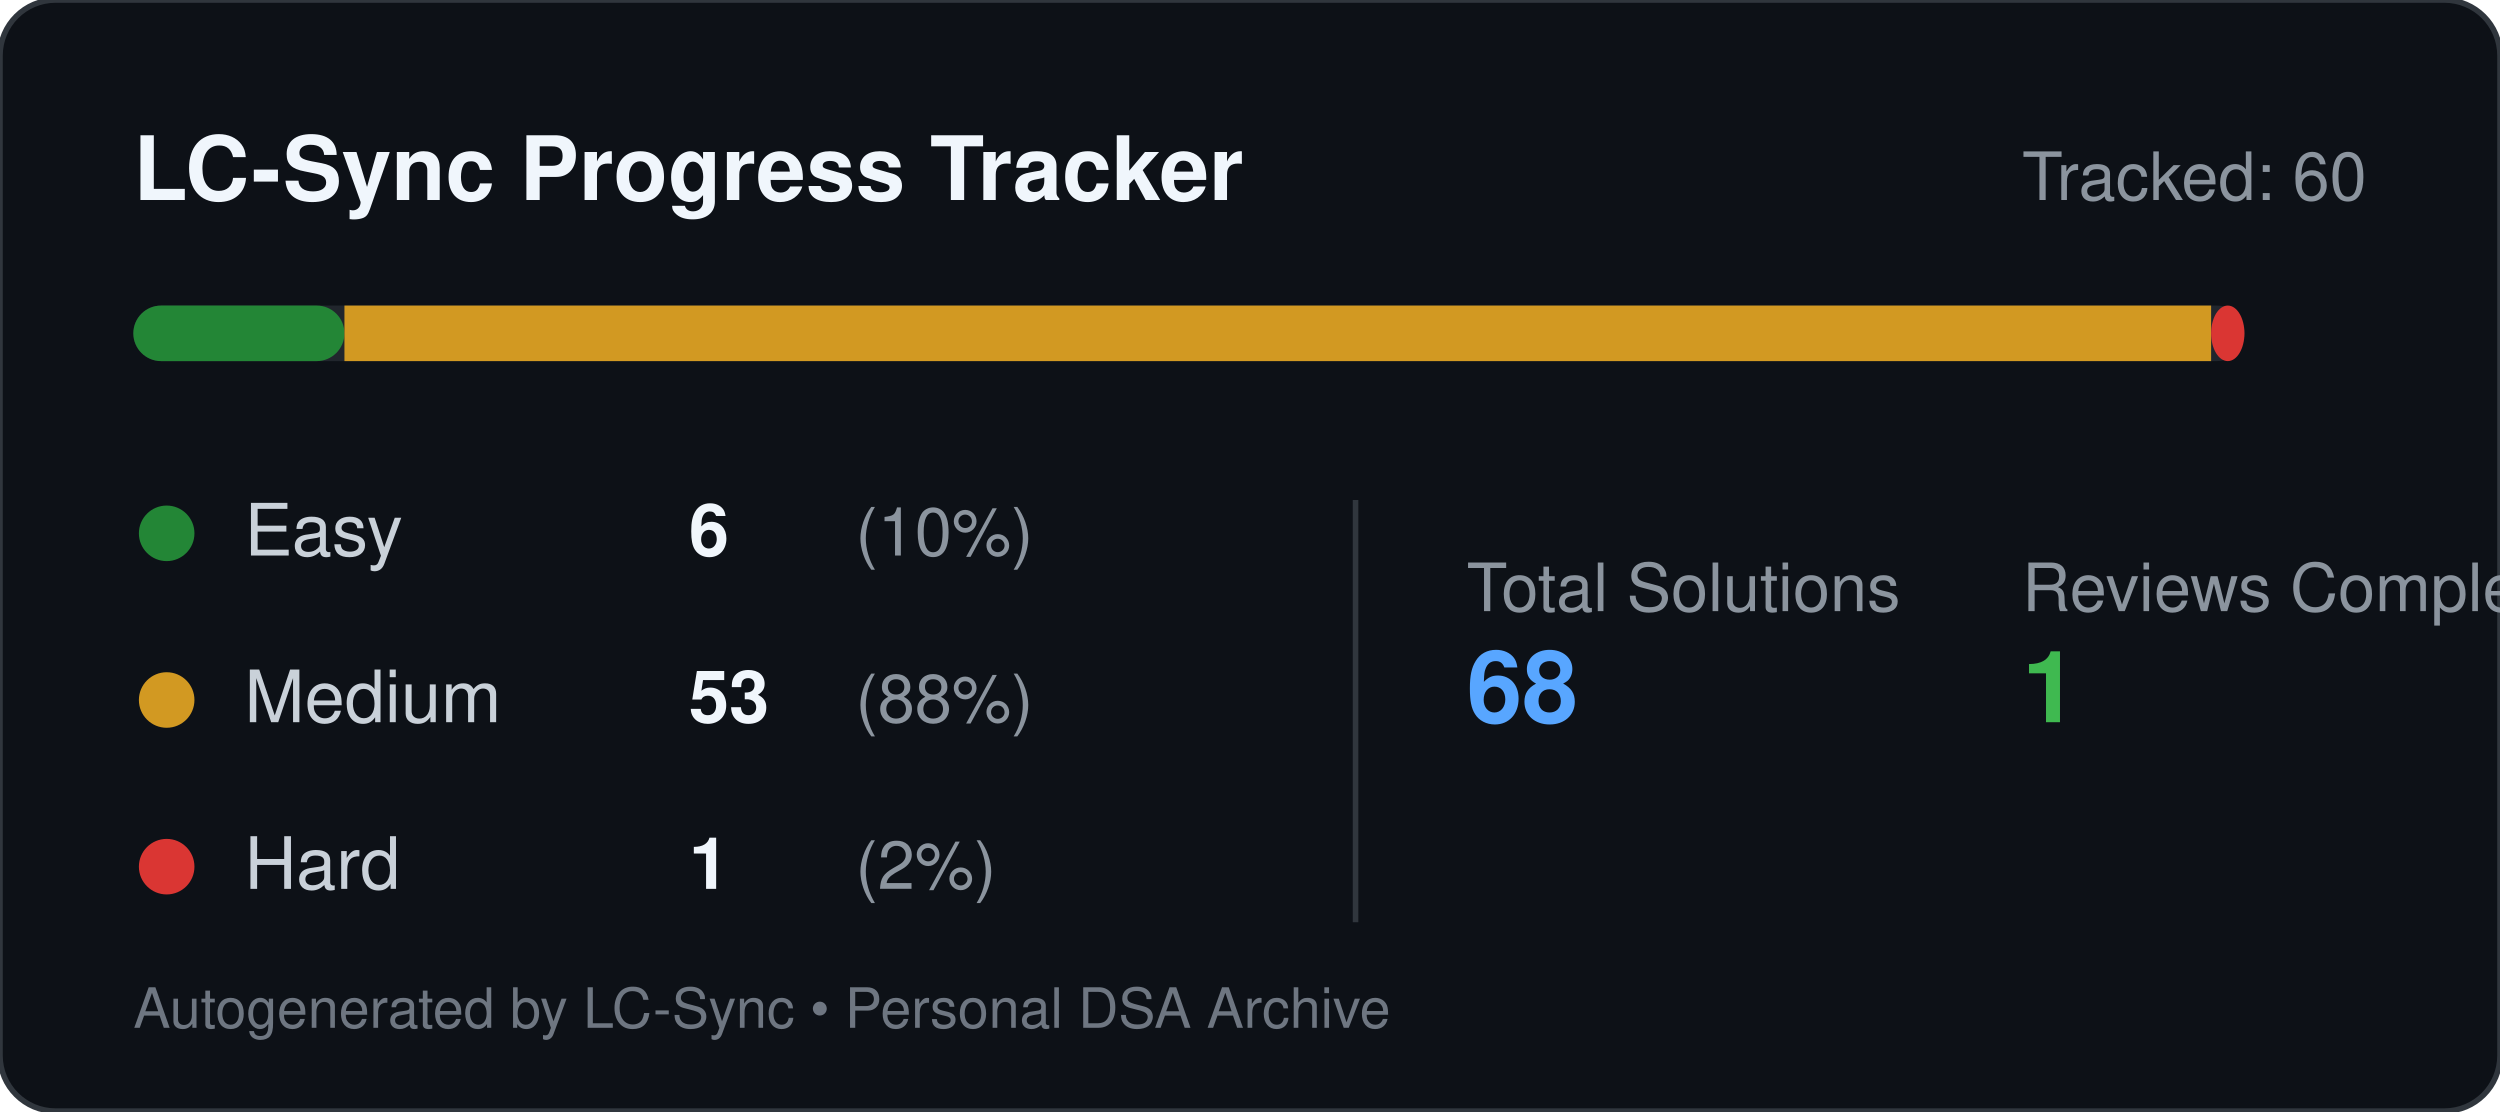
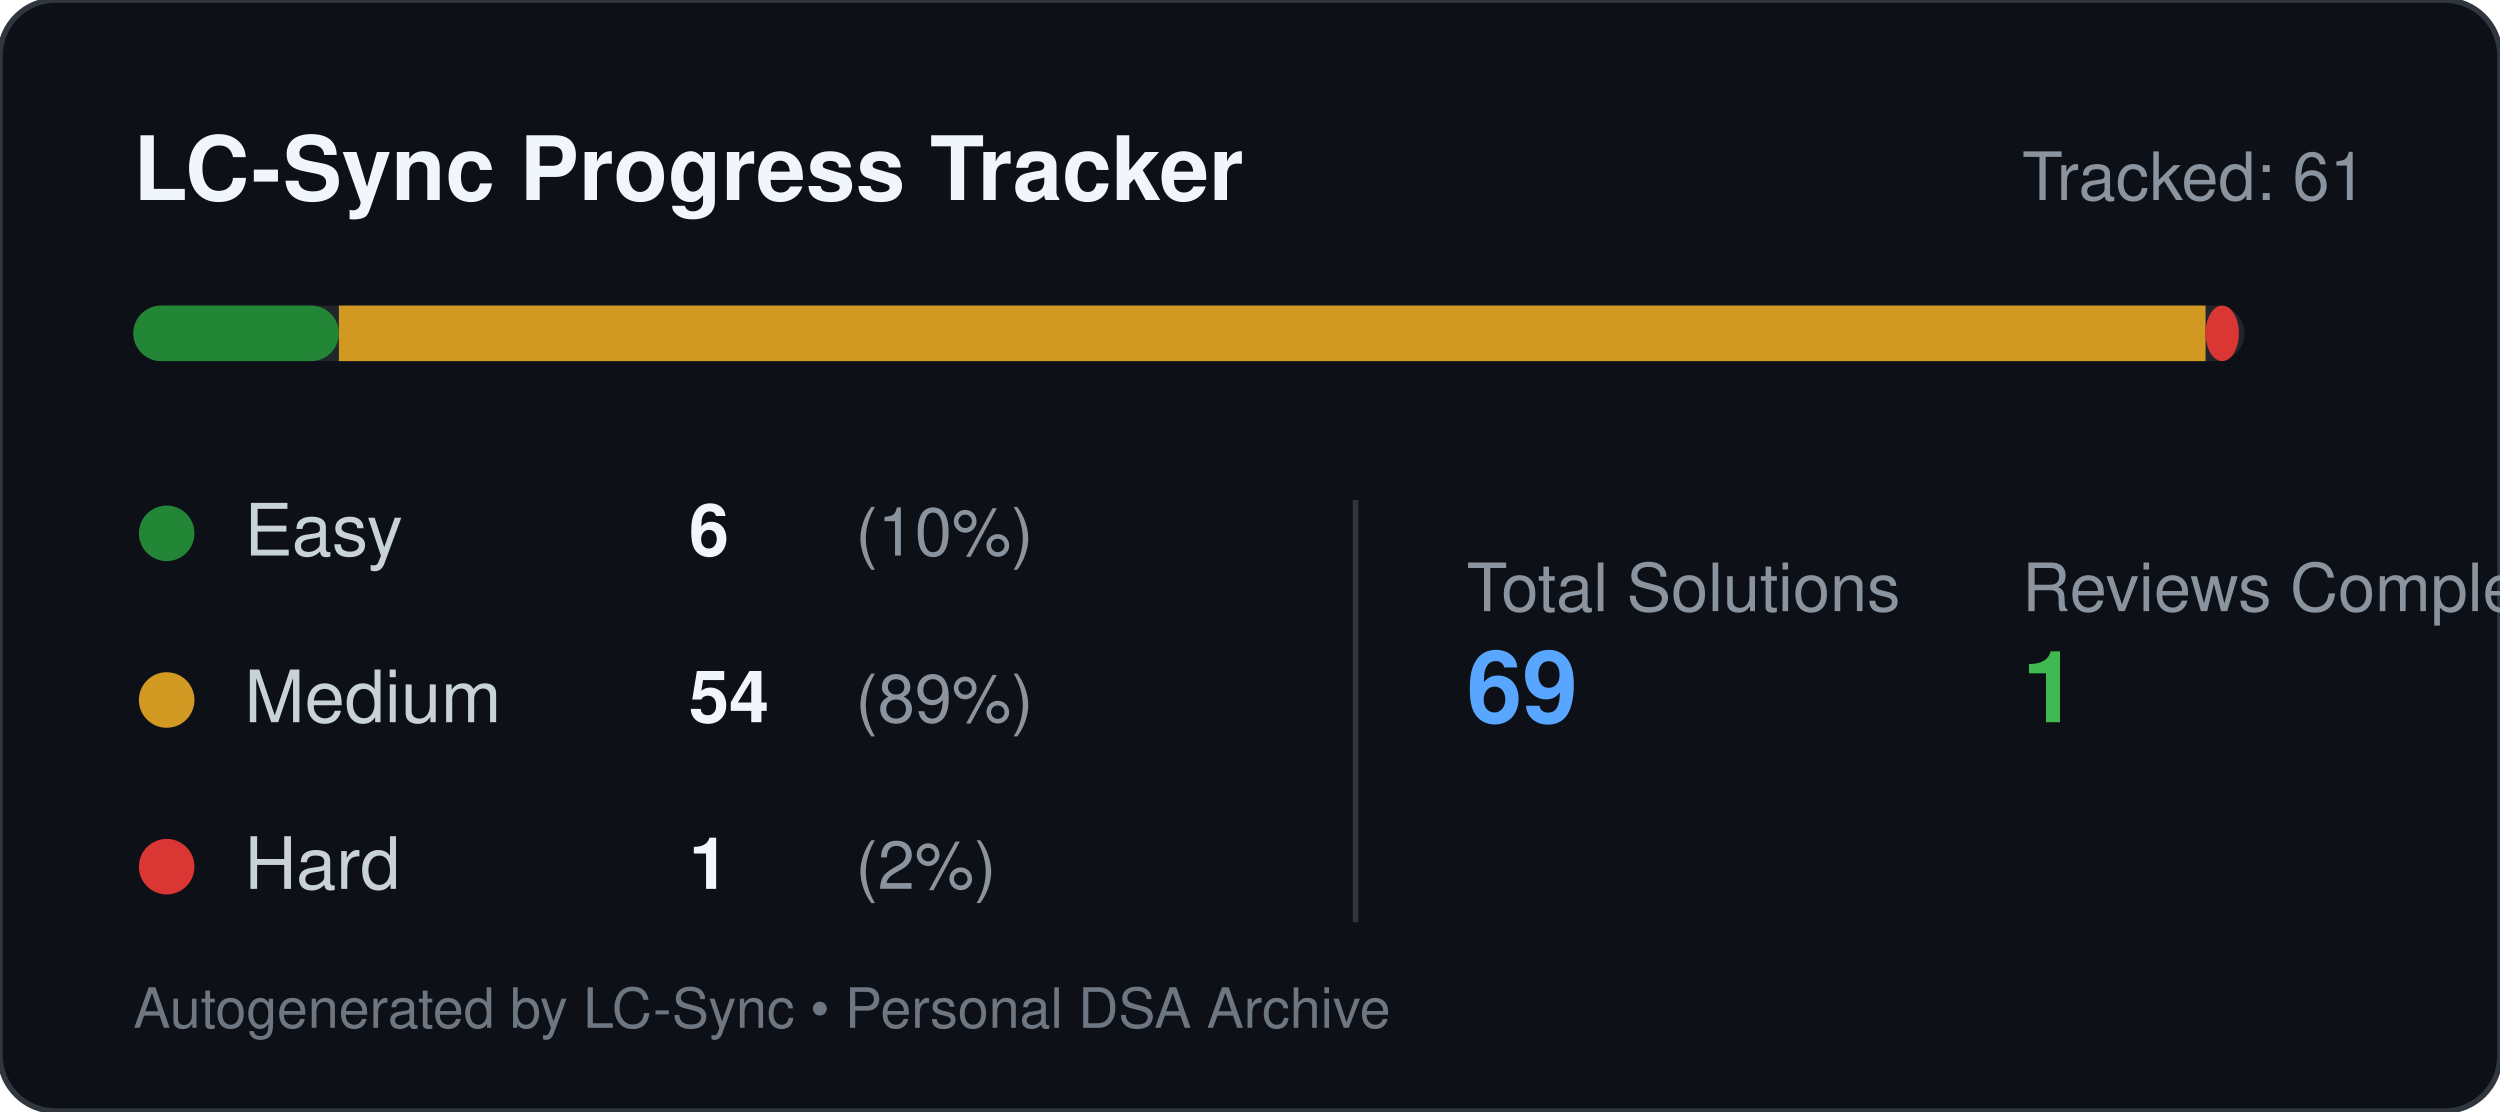
<svg xmlns="http://www.w3.org/2000/svg" width="450" height="200" viewBox="0 0 450 200" fill="none">
  <rect width="450" height="200" rx="10" fill="#0d1117" stroke="#30363d" stroke-width="1" />
  <text x="24" y="36" fill="#f0f6fc" font-family="-apple-system, BlinkMacSystemFont, 'Segoe UI', Helvetica, Arial, sans-serif" font-size="16" font-weight="600">LC-Sync Progress Tracker</text>
-   <text x="426" y="36" text-anchor="end" fill="#8b949e" font-family="-apple-system, BlinkMacSystemFont, 'Segoe UI', Helvetica, Arial, sans-serif" font-size="12">Tracked: 60</text>
+   <text x="426" y="36" text-anchor="end" fill="#8b949e" font-family="-apple-system, BlinkMacSystemFont, 'Segoe UI', Helvetica, Arial, sans-serif" font-size="12">Tracked: 61</text>
  <g transform="translate(24, 55)">
    <rect width="380" height="10" rx="5" fill="#21262d" />
-     <rect x="0" y="0" width="38" height="10" rx="5" fill="#238636" />
-     <rect x="38" y="0" width="336" height="10" fill="#d29922" />
-     <rect x="374" y="0" width="6" height="10" rx="5" fill="#da3633" />
+     <rect x="0" y="0" width="37" height="10" rx="5" fill="#238636" />
+     <rect x="37" y="0" width="336" height="10" fill="#d29922" />
+     <rect x="373" y="0" width="6" height="10" rx="5" fill="#da3633" />
  </g>
  <g transform="translate(24, 90)" font-family="-apple-system, BlinkMacSystemFont, 'Segoe UI', Helvetica, Arial, sans-serif">
    <circle cx="6" cy="6" r="5" fill="#238636" />
    <text x="20" y="10" fill="#c9d1d9" font-size="13">Easy</text>
    <text x="100" y="10" fill="#f0f6fc" font-size="13" font-weight="600">6</text>
    <text x="130" y="10" fill="#8b949e" font-size="12">(10%)</text>
    <circle cx="6" cy="36" r="5" fill="#d29922" />
    <text x="20" y="40" fill="#c9d1d9" font-size="13">Medium</text>
-     <text x="100" y="40" fill="#f0f6fc" font-size="13" font-weight="600">53</text>
-     <text x="130" y="40" fill="#8b949e" font-size="12">(88%)</text>
+     <text x="100" y="40" fill="#f0f6fc" font-size="13" font-weight="600">54</text>
+     <text x="130" y="40" fill="#8b949e" font-size="12">(89%)</text>
    <circle cx="6" cy="66" r="5" fill="#da3633" />
    <text x="20" y="70" fill="#c9d1d9" font-size="13">Hard</text>
    <text x="100" y="70" fill="#f0f6fc" font-size="13" font-weight="600">1</text>
    <text x="130" y="70" fill="#8b949e" font-size="12">(2%)</text>
    <line x1="220" y1="0" x2="220" y2="76" stroke="#30363d" stroke-width="1" />
    <text x="240" y="20" fill="#8b949e" font-size="12">Total Solutions</text>
-     <text x="240" y="40" fill="#58a6ff" font-size="18" font-weight="600">68</text>
+     <text x="240" y="40" fill="#58a6ff" font-size="18" font-weight="600">69</text>
    <text x="340" y="20" fill="#8b949e" font-size="12">Reviews Completed</text>
    <text x="340" y="40" fill="#3fb950" font-size="18" font-weight="600">1</text>
  </g>
  <text x="24" y="185" fill="#6e7681" font-family="-apple-system, BlinkMacSystemFont, 'Segoe UI', Helvetica, Arial, sans-serif" font-size="10">Autogenerated by LC-Sync • Personal DSA Archive</text>
</svg>
